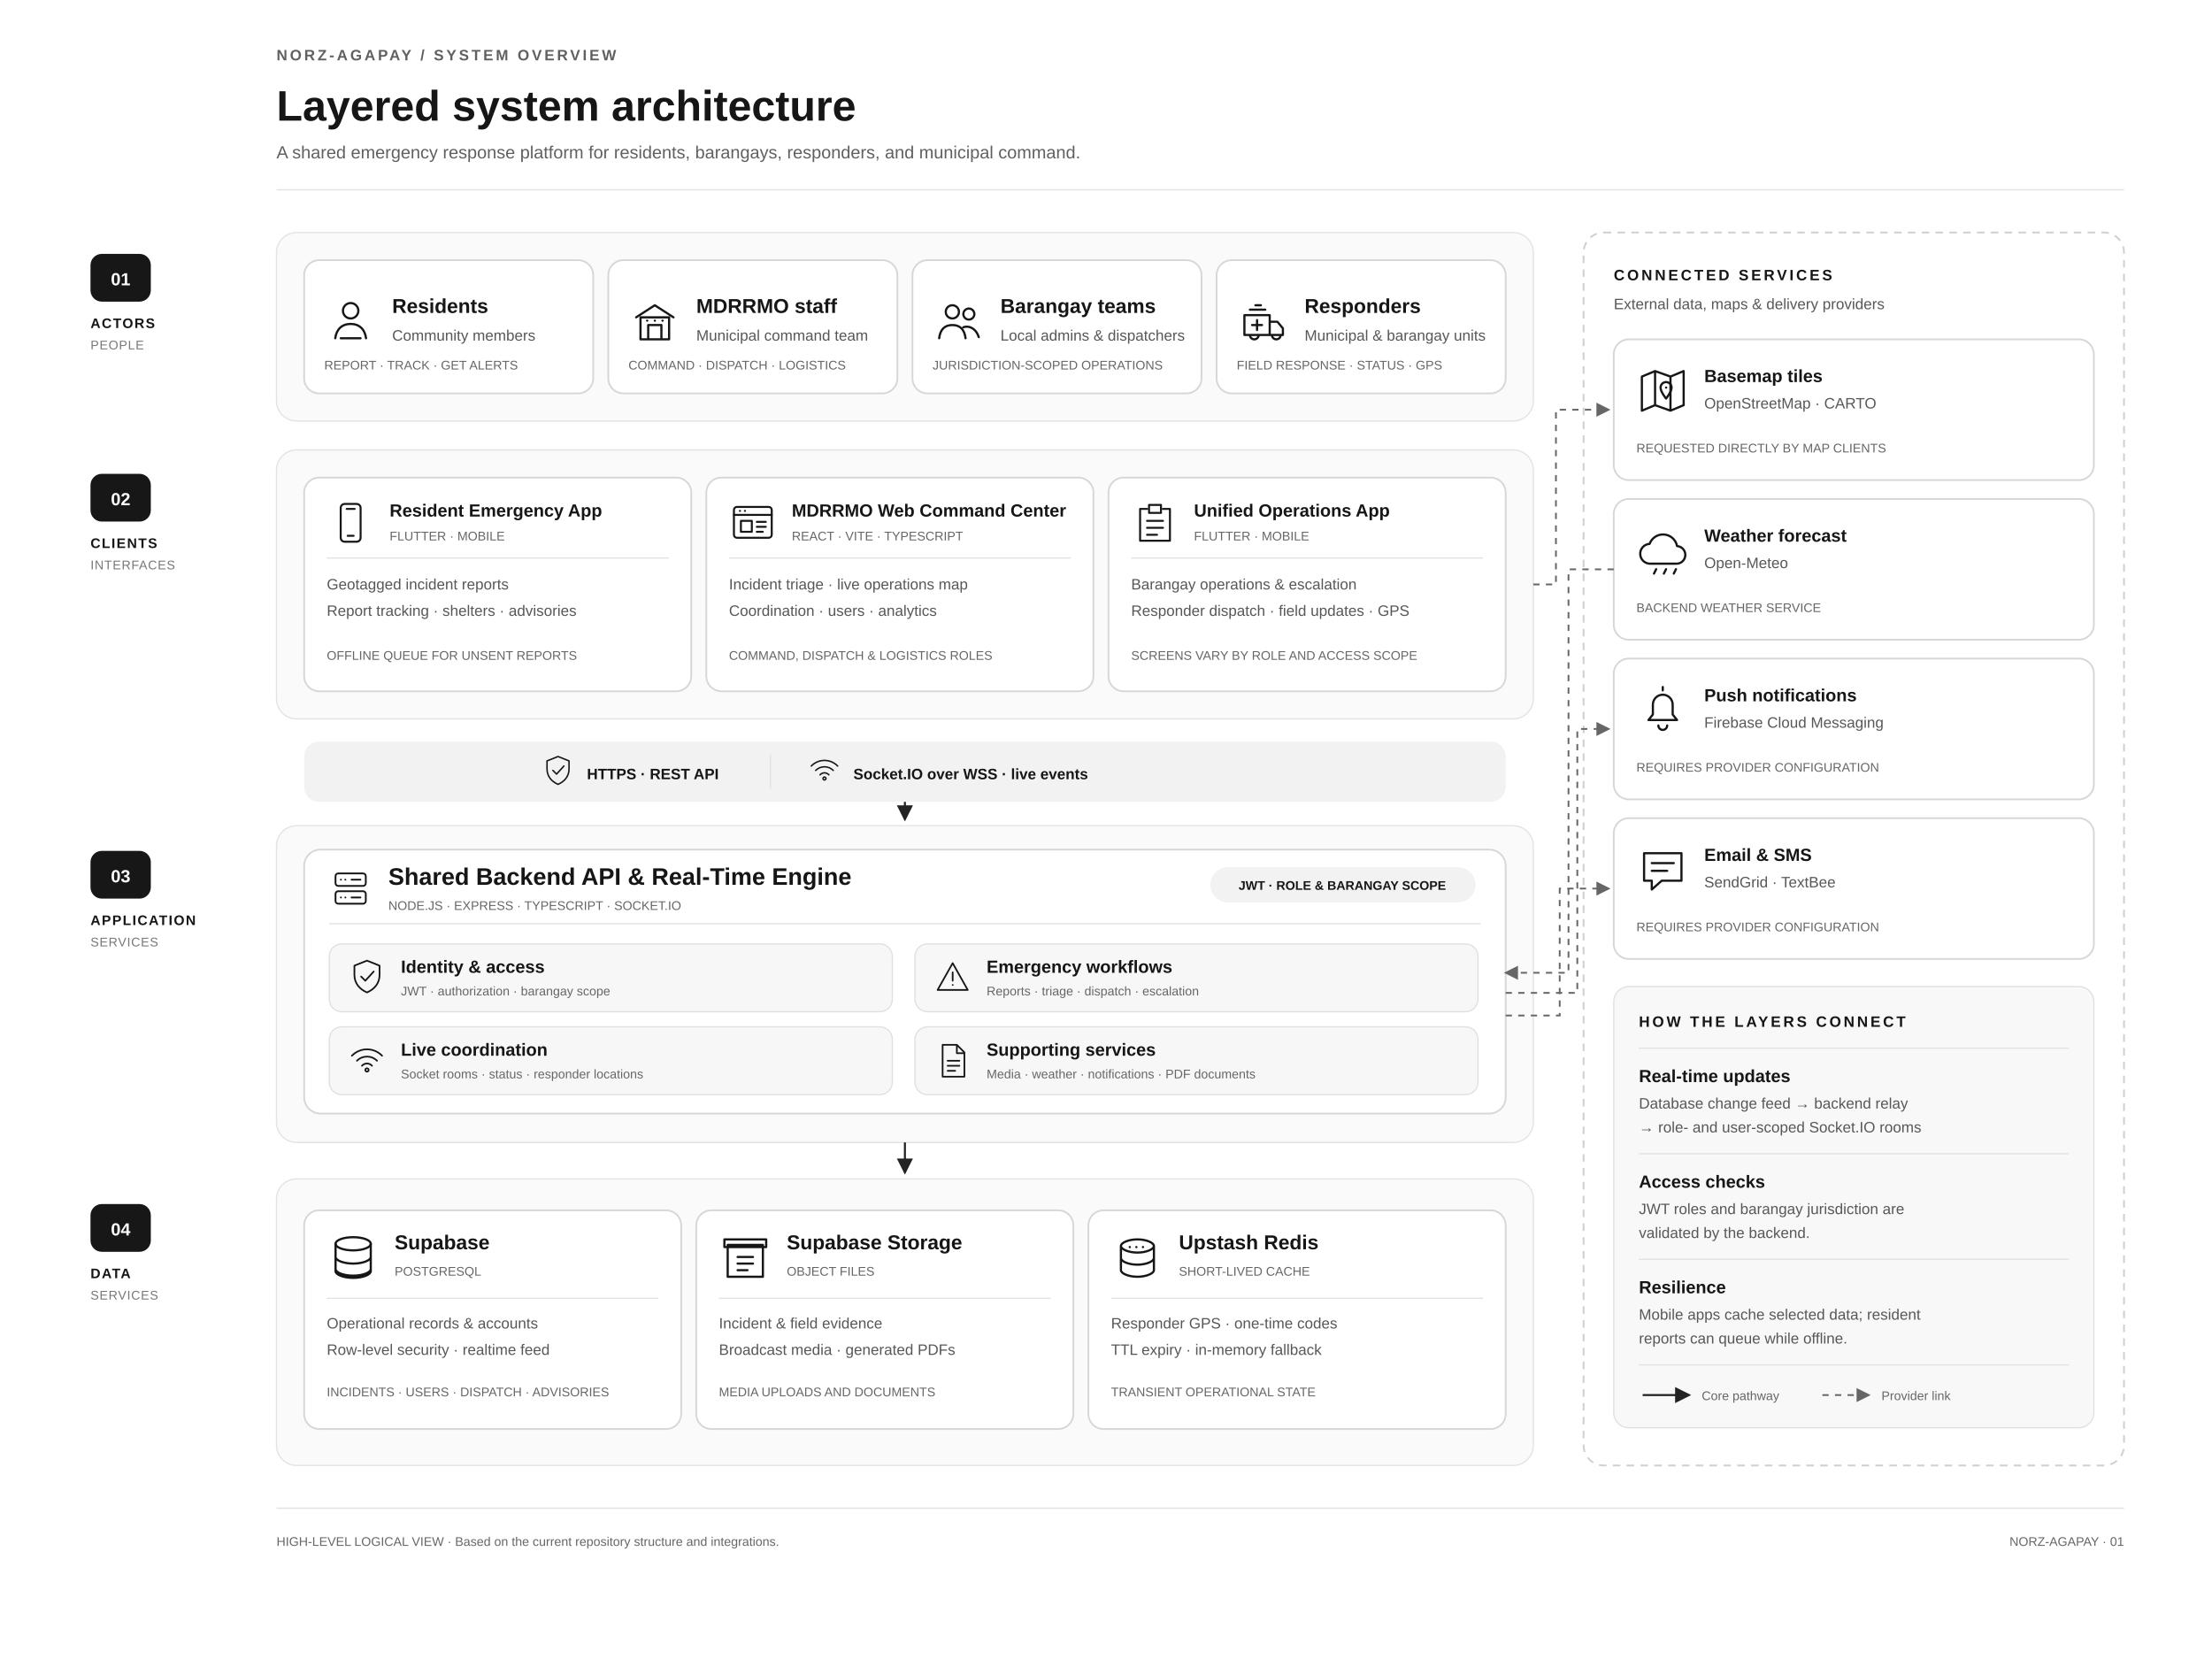
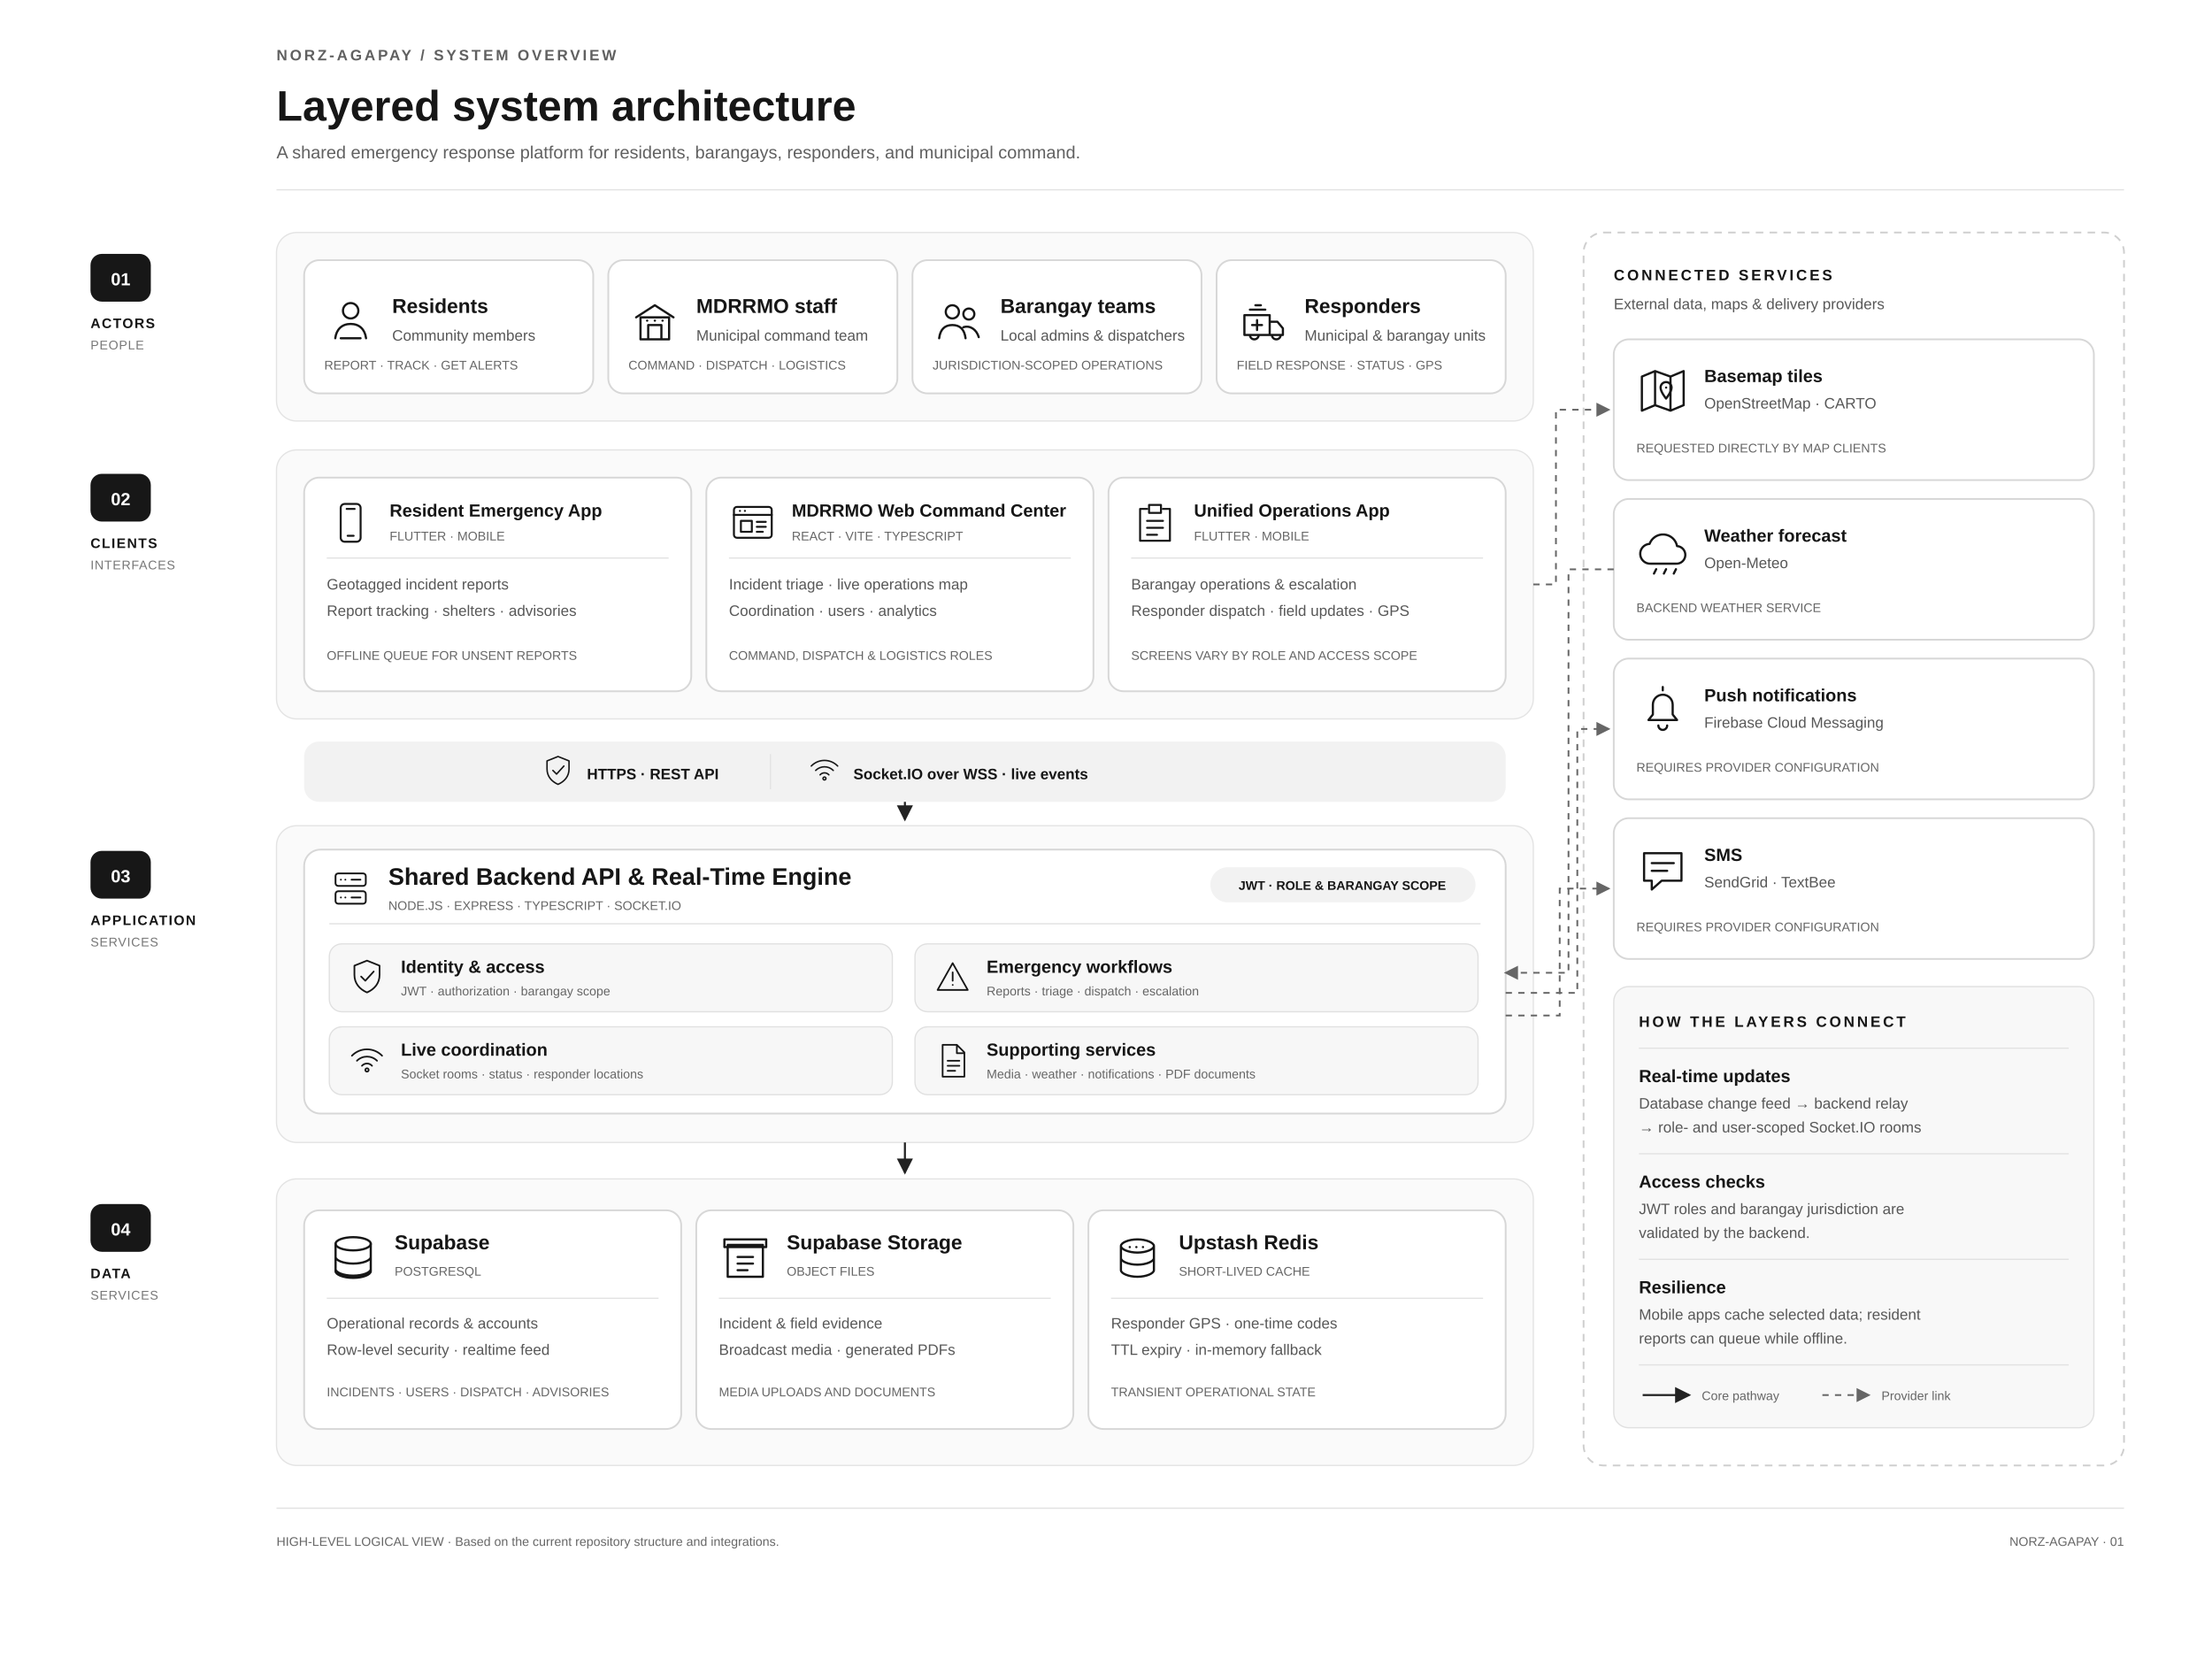
<svg xmlns="http://www.w3.org/2000/svg" viewBox="0 0 1760 1320" role="img" aria-labelledby="title description">
  <defs>
    <style>
      text { font-family: Arial, Helvetica, sans-serif; fill: #161616; }
      .muted { fill: #606060; }
      .eyebrow { font-size: 12px; font-weight: 700; letter-spacing: 2px; }
      .layerNo { font-size: 14px; font-weight: 700; fill: #fff; }
      .layerName { font-size: 11px; font-weight: 700; letter-spacing: 1px; }
      .layerSub { font-size: 10px; letter-spacing: .5px; fill: #777; }
      .card { fill: #fff; stroke: #d7d7d7; stroke-width: 1.4; }
      .soft { fill: #f7f7f7; stroke: #e0e0e0; stroke-width: 1; }
      .icon { fill: none; stroke: #161616; stroke-width: 2; stroke-linecap: round; stroke-linejoin: round; }
      .cardTitle { font-size: 16px; font-weight: 700; }
      .cardTitleSmall { font-size: 14px; font-weight: 700; }
      .body { font-size: 12px; fill: #575757; }
      .tiny { font-size: 10px; fill: #666; }
      .rule { stroke: #e2e2e2; stroke-width: 1; }
      .coreFlow { fill: none; stroke: #222; stroke-width: 1.6; marker-end: url(#arrow); }
      .providerFlow { fill: none; stroke: #666; stroke-width: 1.4; stroke-dasharray: 5 5; marker-end: url(#arrowLight); }
    </style>
    <marker id="arrow" markerWidth="8" markerHeight="8" refX="7" refY="4" orient="auto">
      <path d="M0 0L8 4L0 8Z" fill="#222" />
    </marker>
    <marker id="arrowLight" markerWidth="8" markerHeight="8" refX="7" refY="4" orient="auto">
      <path d="M0 0L8 4L0 8Z" fill="#666" />
    </marker>
    <symbol id="person" viewBox="0 0 48 48">
      <circle cx="24" cy="14" r="7" />
      <path d="M10 39c1-8 6-13 14-13s13 5 14 13M15 39h18" />
    </symbol>
    <symbol id="building" viewBox="0 0 48 48">
      <path d="M7 20L24 9l17 11M11 20h26v20H11zM18 40V27h12v13M17 23h.1M24 23h.1M31 23h.1" />
    </symbol>
    <symbol id="team" viewBox="0 0 48 48">
      <circle cx="18" cy="15" r="6" />
      <circle cx="33" cy="17" r="5" />
      <path d="M6 39c1-8 5-12 12-12s11 4 12 12M28 29c6-2 12 2 14 9" />
    </symbol>
    <symbol id="responder" viewBox="0 0 48 48">
      <path d="M7 18h23v18H7zM30 24h7l5 6v6H30zM12 13h14M17 9h5M12 36a4 4 0 1 0 8 0M32 36a4 4 0 1 0 8 0M14 27h9M18.5 22.5v9" />
    </symbol>
    <symbol id="phone" viewBox="0 0 48 48">
      <rect x="14" y="5" width="20" height="38" rx="4" />
      <path d="M20 10h8M21 37h6" />
    </symbol>
    <symbol id="browser" viewBox="0 0 48 48">
      <rect x="5" y="8" width="38" height="31" rx="3" />
      <path d="M5 16h38M11 12h.1M16 12h.1M12 22h11v11H12zM28 23h9M28 28h9M28 33h6" />
    </symbol>
    <symbol id="server" viewBox="0 0 48 48">
      <rect x="7" y="7" width="34" height="14" rx="3" />
      <rect x="7" y="27" width="34" height="14" rx="3" />
      <path d="M13 14h.1M18 14h.1M13 34h.1M18 34h.1M25 14h10M25 34h10" />
    </symbol>
    <symbol id="clipboard" viewBox="0 0 48 48">
      <path d="M16 10H9v32h30V10h-7M18 6h12v8H18zM16 22h16M16 29h16M16 36h10" />
    </symbol>
    <symbol id="shield" viewBox="0 0 48 48">
      <path d="M24 5l15 6v11c0 10-6 17-15 21C15 39 9 32 9 22V11zM17 24l5 5 10-11" />
    </symbol>
    <symbol id="dispatch" viewBox="0 0 48 48">
      <path d="M24 8l18 32H6zM24 19v10M24 34h.1" />
    </symbol>
    <symbol id="signal" viewBox="0 0 48 48">
      <circle cx="24" cy="35" r="2" />
      <path d="M18 30a8 8 0 0 1 12 0M12 24a17 17 0 0 1 24 0M6 18a25 25 0 0 1 36 0" />
    </symbol>
    <symbol id="file" viewBox="0 0 48 48">
      <path d="M12 5h17l9 9v29H12zM29 5v10h9M18 24h14M18 30h14M18 36h9" />
    </symbol>
    <symbol id="database" viewBox="0 0 48 48">
      <ellipse cx="24" cy="11" rx="16" ry="6" />
      <path d="M8 11v25c0 3 7 6 16 6s16-3 16-6V11M8 23c0 3 7 6 16 6s16-3 16-6M8 34c0 3 7 6 16 6s16-3 16-6" />
    </symbol>
    <symbol id="storage" viewBox="0 0 48 48">
      <path d="M8 12h32v29H8zM5 7h38v7H5zM17 23h14M17 29h14M17 35h9" />
    </symbol>
    <symbol id="cache" viewBox="0 0 48 48">
      <path d="M9 13c0-3 7-6 15-6s15 3 15 6-7 6-15 6-15-3-15-6zM9 13v11c0 3 7 6 15 6s15-3 15-6V13M9 24v11c0 3 7 6 15 6s15-3 15-6V24" />
      <path d="M17 14h.1M23 14h.1M29 14h.1" />
    </symbol>
    <symbol id="map" viewBox="0 0 48 48">
      <path d="M5 11l12-5 14 5 12-5v31l-12 5-14-5-12 5zM17 6v31M31 11v31" />
      <path d="M22 21a5 5 0 1 1 10 0c0 4-5 10-5 10s-5-6-5-10zM27 21h.1" />
    </symbol>
    <symbol id="cloud" viewBox="0 0 48 48">
      <path d="M13 36h23a8 8 0 0 0 1-16 13 13 0 0 0-25-2A9 9 0 0 0 13 36z" />
      <path d="M18 41l-2 4M27 41l-2 4M36 41l-2 4" />
    </symbol>
    <symbol id="bell" viewBox="0 0 48 48">
      <path d="M11 33h26l-4-5V19a9 9 0 0 0-18 0v9zM20 38a4 4 0 0 0 8 0M24 6V3" />
    </symbol>
    <symbol id="message" viewBox="0 0 48 48">
      <path d="M7 9h34v25H23l-9 8v-8H7zM14 18h20M14 25h14" />
    </symbol>
  </defs>
  <rect width="1760" height="1320" fill="#fff" />
  <text x="220" y="48" class="eyebrow muted">NORZ-AGAPAY / SYSTEM OVERVIEW</text>
  <text x="220" y="96" font-size="34" font-weight="700">Layered system architecture</text>
  <text x="220" y="126" font-size="14" class="muted">A shared emergency response platform for residents, barangays, responders, and municipal command.</text>
  <line x1="220" y1="151" x2="1690" y2="151" class="rule" />
  <rect x="220" y="185" width="1000" height="150" rx="16" fill="#fafafa" stroke="#e3e3e3" />
  <rect x="72" y="202" width="48" height="38" rx="9" fill="#171717" />
  <text x="96" y="227" text-anchor="middle" class="layerNo">01</text>
  <text x="72" y="261" class="layerName">ACTORS</text>
  <text x="72" y="278" class="layerSub">PEOPLE</text>
  <g>
    <rect x="242" y="207" width="230" height="106" rx="12" class="card" />
    <use href="#person" x="258" y="235" width="42" height="42" class="icon" />
    <text x="312" y="249" class="cardTitle">Residents</text>
    <text x="312" y="271" class="body">Community members</text>
    <text x="258" y="294" class="tiny">REPORT · TRACK · GET ALERTS</text>
  </g>
  <g>
    <rect x="484" y="207" width="230" height="106" rx="12" class="card" />
    <use href="#building" x="500" y="235" width="42" height="42" class="icon" />
    <text x="554" y="249" class="cardTitle">MDRRMO staff</text>
    <text x="554" y="271" class="body">Municipal command team</text>
    <text x="500" y="294" class="tiny">COMMAND · DISPATCH · LOGISTICS</text>
  </g>
  <g>
    <rect x="726" y="207" width="230" height="106" rx="12" class="card" />
    <use href="#team" x="742" y="235" width="42" height="42" class="icon" />
    <text x="796" y="249" class="cardTitle">Barangay teams</text>
    <text x="796" y="271" class="body">Local admins &amp; dispatchers</text>
    <text x="742" y="294" class="tiny">JURISDICTION-SCOPED OPERATIONS</text>
  </g>
  <g>
    <rect x="968" y="207" width="230" height="106" rx="12" class="card" />
    <use href="#responder" x="984" y="235" width="42" height="42" class="icon" />
    <text x="1038" y="249" class="cardTitle">Responders</text>
    <text x="1038" y="271" class="body">Municipal &amp; barangay units</text>
    <text x="984" y="294" class="tiny">FIELD RESPONSE · STATUS · GPS</text>
  </g>
  <rect x="220" y="358" width="1000" height="214" rx="16" fill="#fafafa" stroke="#e3e3e3" />
  <rect x="72" y="377" width="48" height="38" rx="9" fill="#171717" />
  <text x="96" y="402" text-anchor="middle" class="layerNo">02</text>
  <text x="72" y="436" class="layerName">CLIENTS</text>
  <text x="72" y="453" class="layerSub">INTERFACES</text>
  <g>
    <rect x="242" y="380" width="308" height="170" rx="12" class="card" />
    <use href="#phone" x="260" y="397" width="38" height="38" class="icon" />
    <text x="310" y="411" class="cardTitleSmall">Resident Emergency App</text>
    <text x="310" y="430" class="tiny">FLUTTER · MOBILE</text>
    <line x1="260" y1="444" x2="532" y2="444" class="rule" />
    <text x="260" y="469" class="body">Geotagged incident reports</text>
    <text x="260" y="490" class="body">Report tracking · shelters · advisories</text>
    <text x="260" y="525" class="tiny">OFFLINE QUEUE FOR UNSENT REPORTS</text>
  </g>
  <g>
    <rect x="562" y="380" width="308" height="170" rx="12" class="card" />
    <use href="#browser" x="580" y="397" width="38" height="38" class="icon" />
    <text x="630" y="411" class="cardTitleSmall">MDRRMO Web Command Center</text>
    <text x="630" y="430" class="tiny">REACT · VITE · TYPESCRIPT</text>
    <line x1="580" y1="444" x2="852" y2="444" class="rule" />
    <text x="580" y="469" class="body">Incident triage · live operations map</text>
    <text x="580" y="490" class="body">Coordination · users · analytics</text>
    <text x="580" y="525" class="tiny">COMMAND, DISPATCH &amp; LOGISTICS ROLES</text>
  </g>
  <g>
    <rect x="882" y="380" width="316" height="170" rx="12" class="card" />
    <use href="#clipboard" x="900" y="397" width="38" height="38" class="icon" />
    <text x="950" y="411" class="cardTitleSmall">Unified Operations App</text>
    <text x="950" y="430" class="tiny">FLUTTER · MOBILE</text>
    <line x1="900" y1="444" x2="1180" y2="444" class="rule" />
    <text x="900" y="469" class="body">Barangay operations &amp; escalation</text>
    <text x="900" y="490" class="body">Responder dispatch · field updates · GPS</text>
    <text x="900" y="525" class="tiny">SCREENS VARY BY ROLE AND ACCESS SCOPE</text>
  </g>
  <rect x="242" y="590" width="956" height="48" rx="12" fill="#f2f2f2" />
  <use href="#shield" x="430" y="599" width="28" height="28" class="icon" />
  <text x="467" y="620" font-size="12" font-weight="700">HTTPS · REST API</text>
  <line x1="613" y1="600" x2="613" y2="628" class="rule" />
  <use href="#signal" x="642" y="599" width="28" height="28" class="icon" />
  <text x="679" y="620" font-size="12" font-weight="700">Socket.IO over WSS · live events</text>
  <path d="M720 638V652" class="coreFlow" />
  <rect x="220" y="657" width="1000" height="252" rx="16" fill="#fafafa" stroke="#e3e3e3" />
  <rect x="72" y="677" width="48" height="38" rx="9" fill="#171717" />
  <text x="96" y="702" text-anchor="middle" class="layerNo">03</text>
  <text x="72" y="736" class="layerName">APPLICATION</text>
  <text x="72" y="753" class="layerSub">SERVICES</text>
  <rect x="242" y="676" width="956" height="210" rx="13" class="card" />
  <use href="#server" x="262" y="690" width="34" height="34" class="icon" />
  <text x="309" y="704" font-size="19" font-weight="700">Shared Backend API &amp; Real-Time Engine</text>
  <text x="309" y="724" class="tiny">NODE.JS · EXPRESS · TYPESCRIPT · SOCKET.IO</text>
  <rect x="963" y="690" width="211" height="28" rx="14" fill="#f2f2f2" />
  <text x="1068" y="708" text-anchor="middle" font-size="10" font-weight="700">JWT · ROLE &amp; BARANGAY SCOPE</text>
  <line x1="262" y1="735" x2="1178" y2="735" class="rule" />
  <g>
    <rect x="262" y="751" width="448" height="54" rx="10" class="soft" />
    <use href="#shield" x="276" y="761" width="32" height="32" class="icon" />
    <text x="319" y="774" class="cardTitleSmall">Identity &amp; access</text>
    <text x="319" y="792" class="tiny">JWT · authorization · barangay scope</text>
  </g>
  <g>
    <rect x="728" y="751" width="448" height="54" rx="10" class="soft" />
    <use href="#dispatch" x="742" y="761" width="32" height="32" class="icon" />
    <text x="785" y="774" class="cardTitleSmall">Emergency workflows</text>
    <text x="785" y="792" class="tiny">Reports · triage · dispatch · escalation</text>
  </g>
  <g>
    <rect x="262" y="817" width="448" height="54" rx="10" class="soft" />
    <use href="#signal" x="276" y="828" width="32" height="32" class="icon" />
    <text x="319" y="840" class="cardTitleSmall">Live coordination</text>
    <text x="319" y="858" class="tiny">Socket rooms · status · responder locations</text>
  </g>
  <g>
    <rect x="728" y="817" width="448" height="54" rx="10" class="soft" />
    <use href="#file" x="742" y="828" width="32" height="32" class="icon" />
    <text x="785" y="840" class="cardTitleSmall">Supporting services</text>
    <text x="785" y="858" class="tiny">Media · weather · notifications · PDF documents</text>
  </g>
  <path d="M720 909V933" class="coreFlow" />
  <rect x="220" y="938" width="1000" height="228" rx="16" fill="#fafafa" stroke="#e3e3e3" />
  <rect x="72" y="958" width="48" height="38" rx="9" fill="#171717" />
  <text x="96" y="983" text-anchor="middle" class="layerNo">04</text>
  <text x="72" y="1017" class="layerName">DATA</text>
  <text x="72" y="1034" class="layerSub">SERVICES</text>
  <g>
    <rect x="242" y="963" width="300" height="174" rx="12" class="card" />
    <use href="#database" x="260" y="980" width="42" height="42" class="icon" />
    <text x="314" y="994" class="cardTitle">Supabase</text>
    <text x="314" y="1015" class="tiny">POSTGRESQL</text>
    <line x1="260" y1="1033" x2="524" y2="1033" class="rule" />
    <text x="260" y="1057" class="body">Operational records &amp; accounts</text>
    <text x="260" y="1078" class="body">Row-level security · realtime feed</text>
    <text x="260" y="1111" class="tiny">INCIDENTS · USERS · DISPATCH · ADVISORIES</text>
  </g>
  <g>
    <rect x="554" y="963" width="300" height="174" rx="12" class="card" />
    <use href="#storage" x="572" y="980" width="42" height="42" class="icon" />
    <text x="626" y="994" class="cardTitle">Supabase Storage</text>
    <text x="626" y="1015" class="tiny">OBJECT FILES</text>
    <line x1="572" y1="1033" x2="836" y2="1033" class="rule" />
    <text x="572" y="1057" class="body">Incident &amp; field evidence</text>
    <text x="572" y="1078" class="body">Broadcast media · generated PDFs</text>
    <text x="572" y="1111" class="tiny">MEDIA UPLOADS AND DOCUMENTS</text>
  </g>
  <g>
    <rect x="866" y="963" width="332" height="174" rx="12" class="card" />
    <use href="#cache" x="884" y="980" width="42" height="42" class="icon" />
    <text x="938" y="994" class="cardTitle">Upstash Redis</text>
    <text x="938" y="1015" class="tiny">SHORT-LIVED CACHE</text>
    <line x1="884" y1="1033" x2="1180" y2="1033" class="rule" />
    <text x="884" y="1057" class="body">Responder GPS · one-time codes</text>
    <text x="884" y="1078" class="body">TTL expiry · in-memory fallback</text>
    <text x="884" y="1111" class="tiny">TRANSIENT OPERATIONAL STATE</text>
  </g>
  <rect x="1260" y="185" width="430" height="981" rx="16" fill="#fff" stroke="#cfcfcf" stroke-width="1.4" stroke-dasharray="6 5" />
  <text x="1284" y="223" class="eyebrow">CONNECTED SERVICES</text>
  <text x="1284" y="246" class="body">External data, maps &amp; delivery providers</text>
  <g>
    <rect x="1284" y="270" width="382" height="112" rx="12" class="card" />
    <use href="#map" x="1302" y="290" width="42" height="42" class="icon" />
    <text x="1356" y="304" class="cardTitleSmall">Basemap tiles</text>
    <text x="1356" y="325" class="body">OpenStreetMap · CARTO</text>
    <text x="1302" y="360" class="tiny">REQUESTED DIRECTLY BY MAP CLIENTS</text>
  </g>
  <g>
    <rect x="1284" y="397" width="382" height="112" rx="12" class="card" />
    <use href="#cloud" x="1302" y="417" width="42" height="42" class="icon" />
    <text x="1356" y="431" class="cardTitleSmall">Weather forecast</text>
    <text x="1356" y="452" class="body">Open-Meteo</text>
    <text x="1302" y="487" class="tiny">BACKEND WEATHER SERVICE</text>
  </g>
  <g>
    <rect x="1284" y="524" width="382" height="112" rx="12" class="card" />
    <use href="#bell" x="1302" y="544" width="42" height="42" class="icon" />
    <text x="1356" y="558" class="cardTitleSmall">Push notifications</text>
    <text x="1356" y="579" class="body">Firebase Cloud Messaging</text>
    <text x="1302" y="614" class="tiny">REQUIRES PROVIDER CONFIGURATION</text>
  </g>
  <g>
    <rect x="1284" y="651" width="382" height="112" rx="12" class="card" />
    <use href="#message" x="1302" y="671" width="42" height="42" class="icon" />
-     <text x="1356" y="685" class="cardTitleSmall">Email &amp; SMS</text>
+     <text x="1356" y="685" class="cardTitleSmall">SMS</text>
    <text x="1356" y="706" class="body">SendGrid · TextBee</text>
    <text x="1302" y="741" class="tiny">REQUIRES PROVIDER CONFIGURATION</text>
  </g>
  <rect x="1284" y="785" width="382" height="351" rx="12" fill="#f8f8f8" stroke="#e0e0e0" />
  <text x="1304" y="817" class="eyebrow">HOW THE LAYERS CONNECT</text>
  <line x1="1304" y1="834" x2="1646" y2="834" class="rule" />
  <text x="1304" y="861" class="cardTitleSmall">Real-time updates</text>
  <text x="1304" y="882" class="body">Database change feed → backend relay</text>
  <text x="1304" y="901" class="body">→ role- and user-scoped Socket.IO rooms</text>
  <line x1="1304" y1="918" x2="1646" y2="918" class="rule" />
  <text x="1304" y="945" class="cardTitleSmall">Access checks</text>
  <text x="1304" y="966" class="body">JWT roles and barangay jurisdiction are</text>
  <text x="1304" y="985" class="body">validated by the backend.</text>
  <line x1="1304" y1="1002" x2="1646" y2="1002" class="rule" />
  <text x="1304" y="1029" class="cardTitleSmall">Resilience</text>
  <text x="1304" y="1050" class="body">Mobile apps cache selected data; resident</text>
  <text x="1304" y="1069" class="body">reports can queue while offline.</text>
  <line x1="1304" y1="1086" x2="1646" y2="1086" class="rule" />
  <line x1="1307" y1="1110" x2="1344" y2="1110" stroke="#222" stroke-width="1.6" marker-end="url(#arrow)" />
  <text x="1354" y="1114" class="tiny">Core pathway</text>
  <line x1="1450" y1="1110" x2="1487" y2="1110" stroke="#666" stroke-width="1.4" stroke-dasharray="5 5" marker-end="url(#arrowLight)" />
  <text x="1497" y="1114" class="tiny">Provider link</text>
  <path d="M1220 465H1238V326H1280" class="providerFlow" />
  <path d="M1284 453H1248V774H1198" class="providerFlow" />
  <path d="M1198 790H1255V580H1280" class="providerFlow" />
  <path d="M1198 808H1241V707H1280" class="providerFlow" />
  <line x1="220" y1="1200" x2="1690" y2="1200" class="rule" />
  <text x="220" y="1230" class="tiny">HIGH-LEVEL LOGICAL VIEW · Based on the current repository structure and integrations.</text>
  <text x="1690" y="1230" text-anchor="end" class="tiny">NORZ-AGAPAY · 01</text>
</svg>
